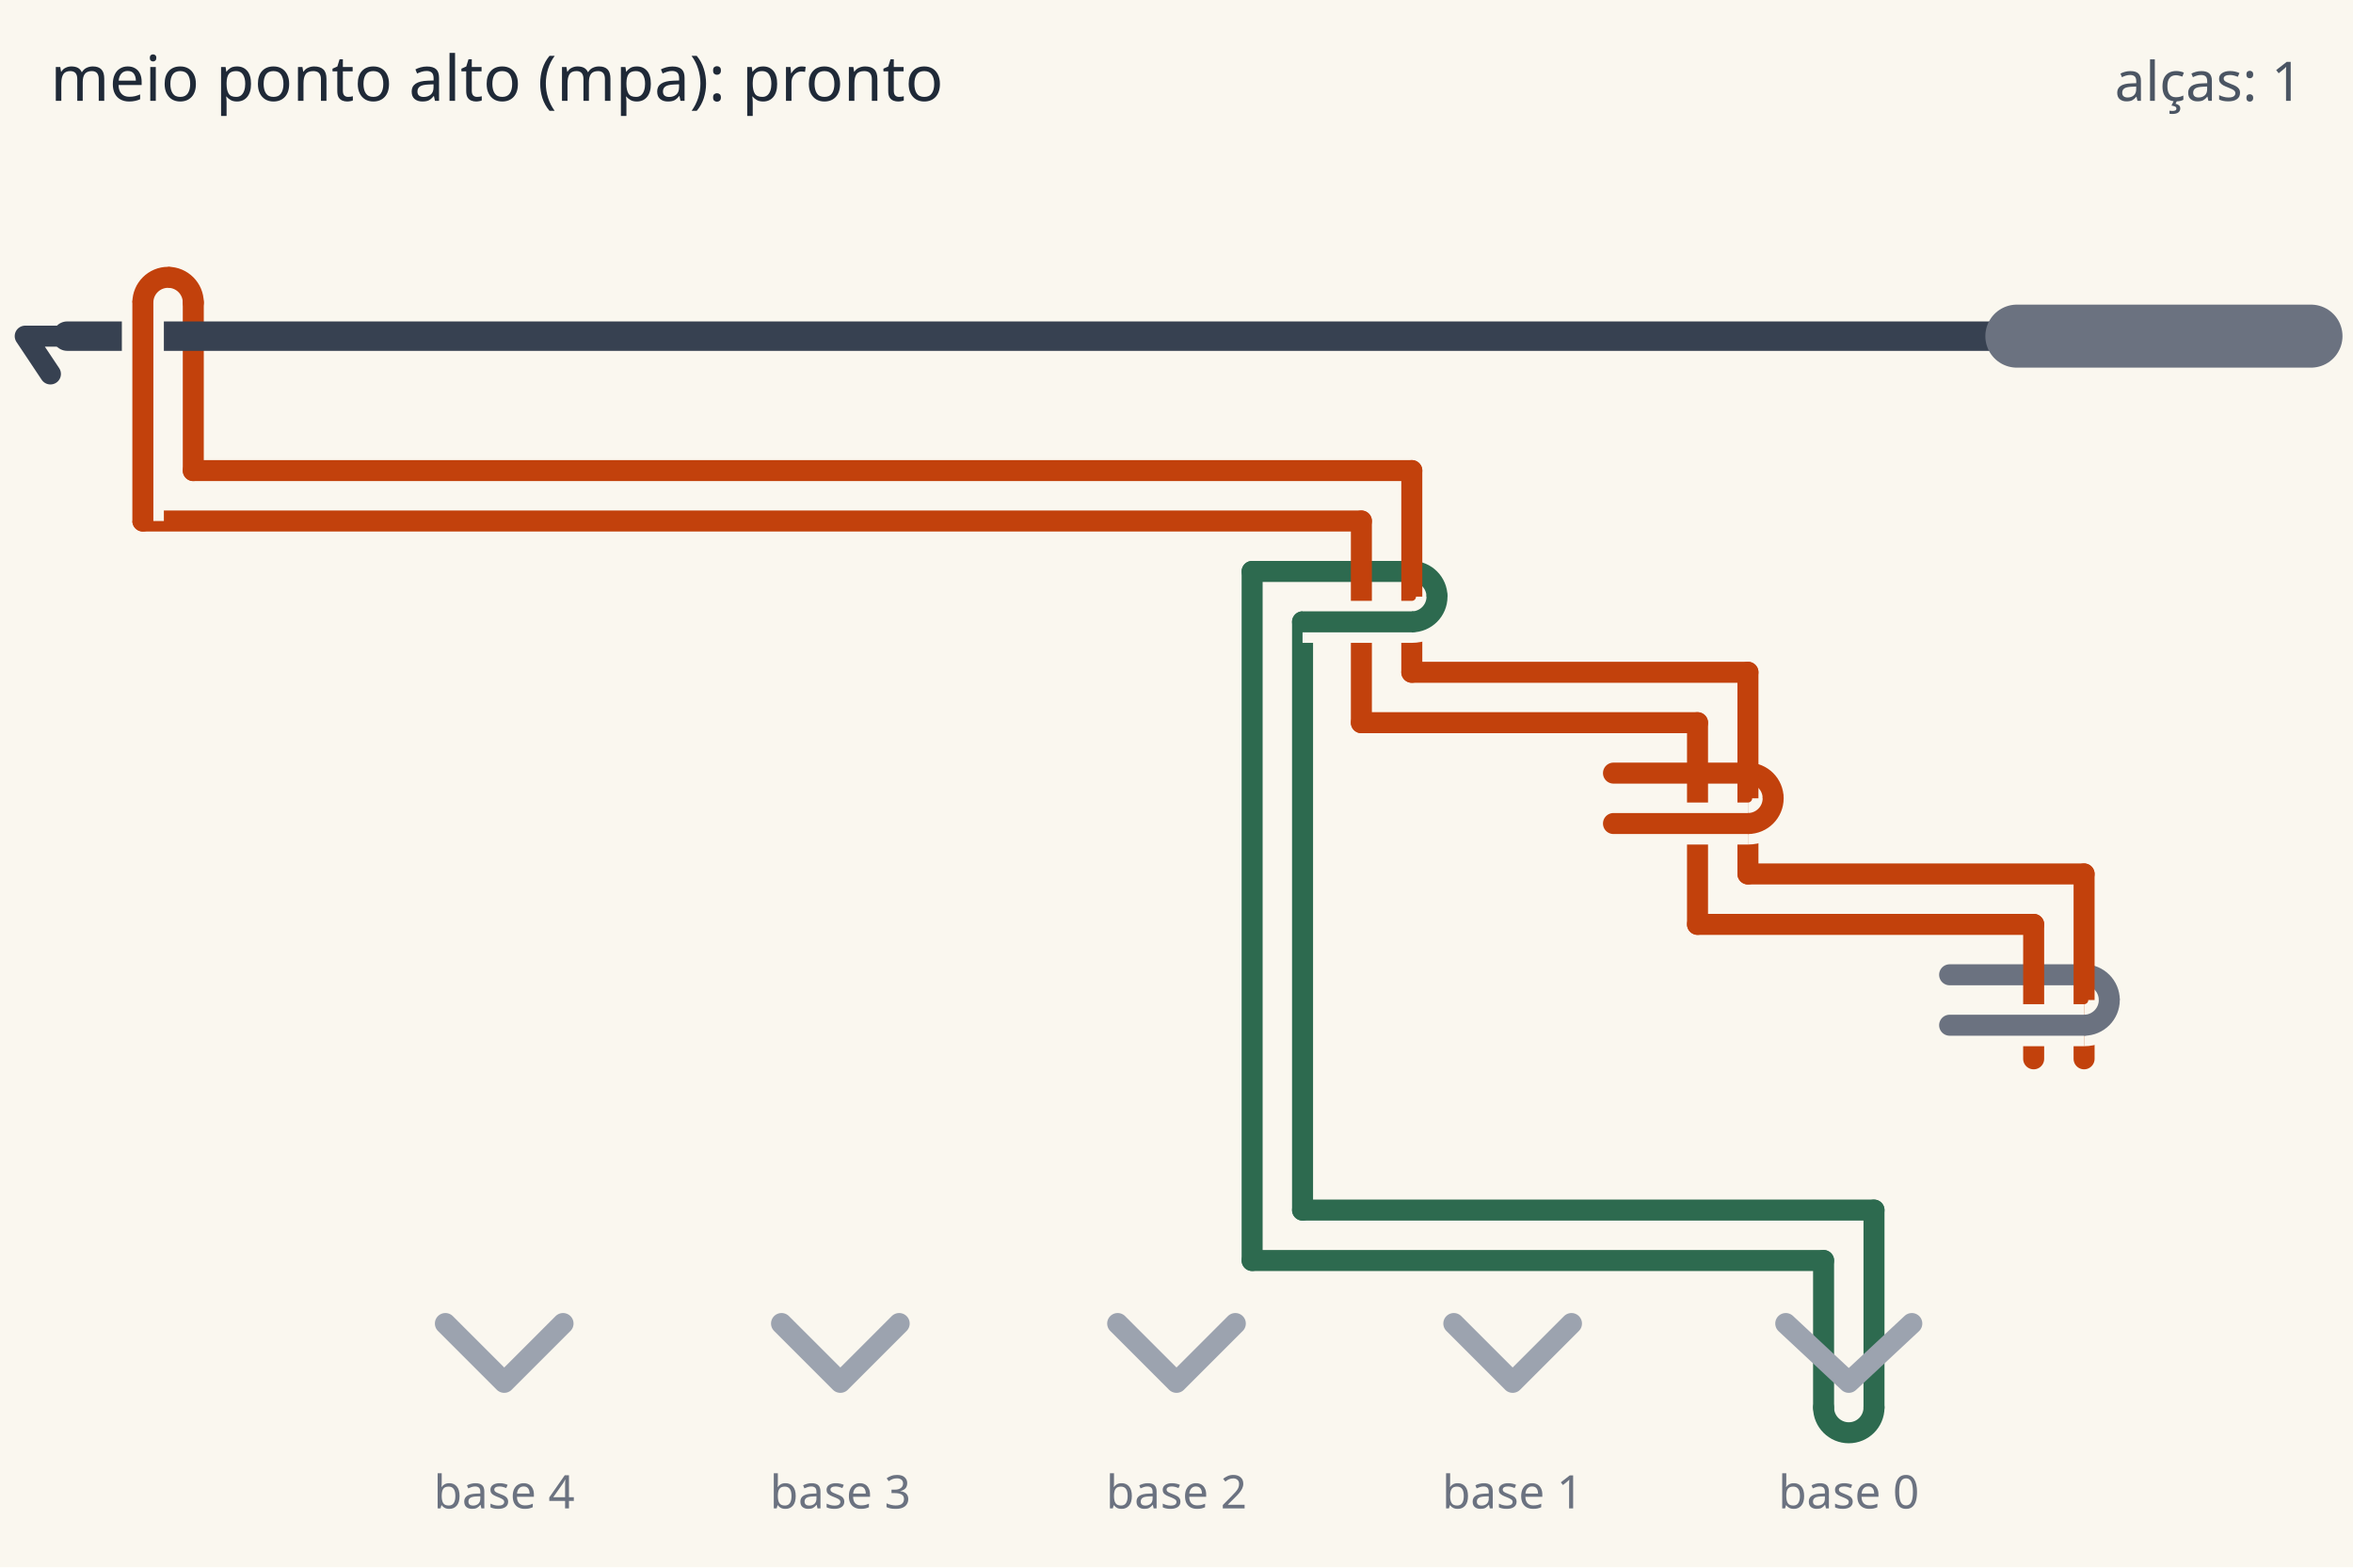
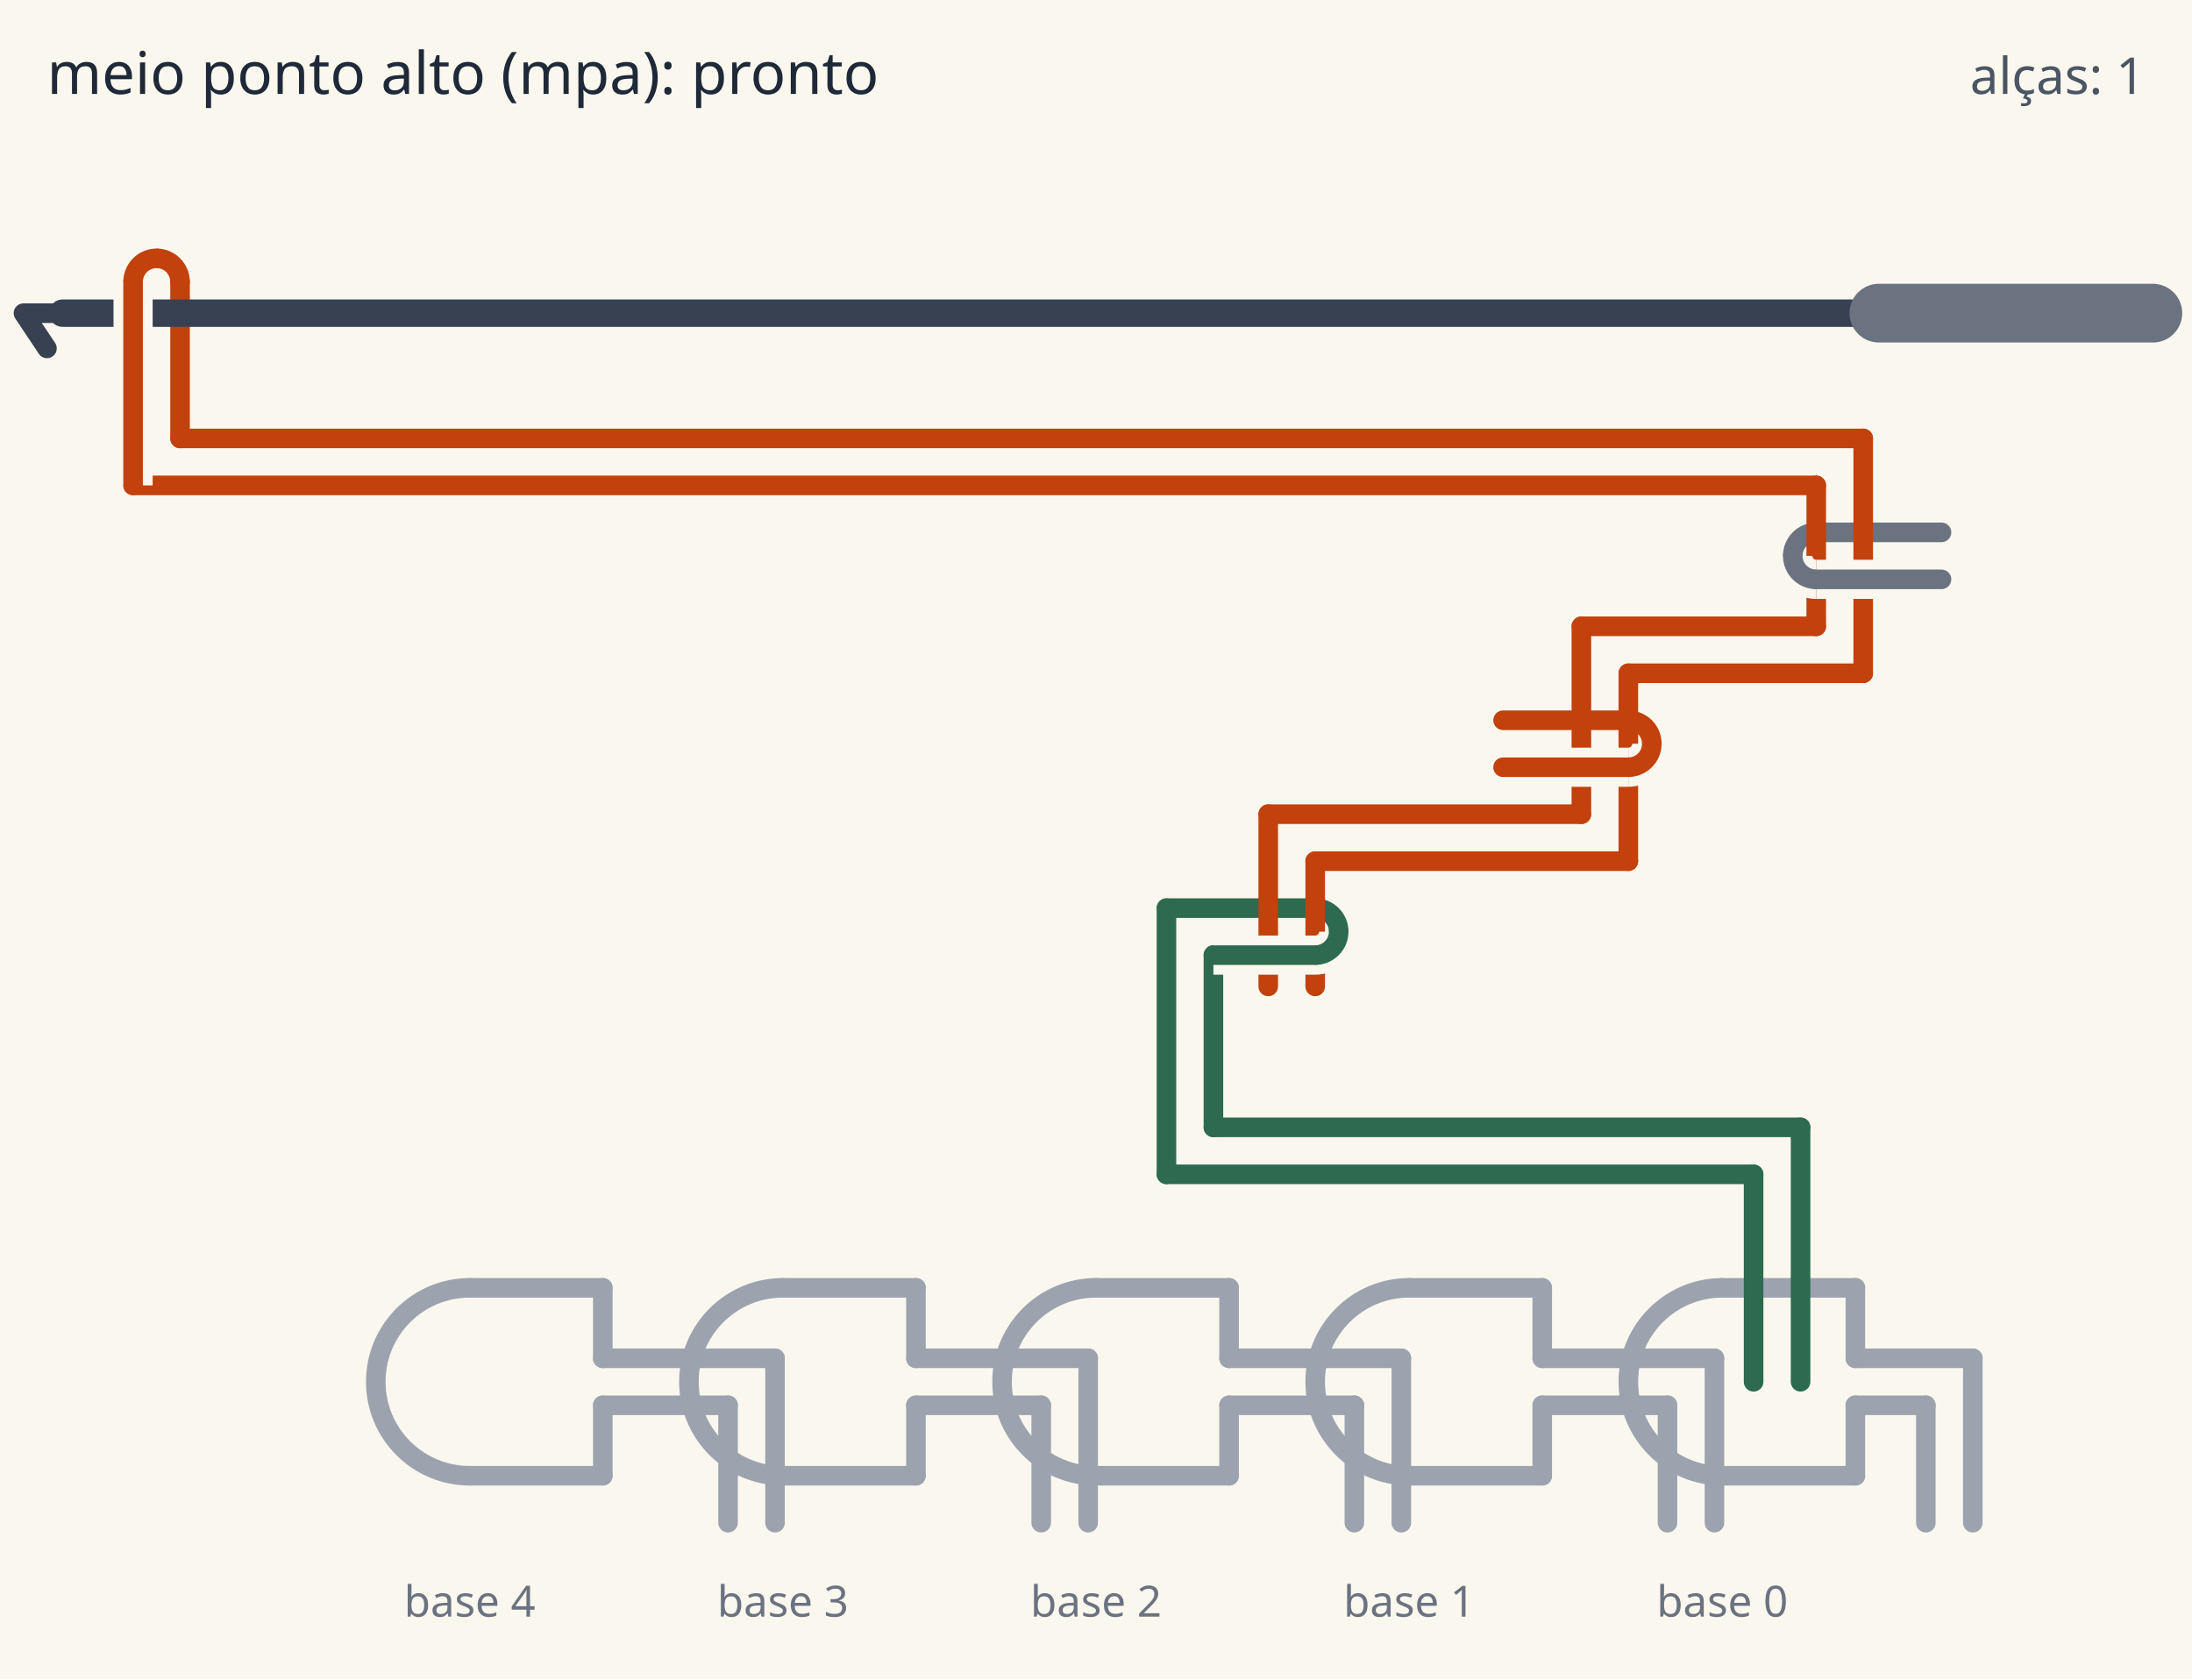
- <svg xmlns="http://www.w3.org/2000/svg" viewBox="0 0 560.0 373.0" width="560.0" height="373.0" font-family="sans-serif">
+ <svg xmlns="http://www.w3.org/2000/svg" viewBox="0 0 560.0 429.0" width="560.0" height="429.0" font-family="sans-serif">
  <rect width="100%" height="100%" fill="#faf7ef" />
  <text x="12" y="24" font-size="15" fill="#1f2937">meio ponto alto (mpa): pronto</text>
  <text x="548.0" y="24" font-size="13" text-anchor="end" fill="#4b5563">alças: 1</text>
-   <text x="440.0" y="359.0" font-size="11" text-anchor="middle" fill="#6b7280">base 0</text>
-   <text x="360.0" y="359.0" font-size="11" text-anchor="middle" fill="#6b7280">base 1</text>
-   <text x="280.0" y="359.0" font-size="11" text-anchor="middle" fill="#6b7280">base 2</text>
-   <text x="200.0" y="359.0" font-size="11" text-anchor="middle" fill="#6b7280">base 3</text>
-   <text x="120.0" y="359.0" font-size="11" text-anchor="middle" fill="#6b7280">base 4</text>
-   <path data-bend="0" data-side="back" d="M 496.0 232.0 A 6 6 0 0 1 502.0 238.0" fill="none" stroke="#6b7280" stroke-width="5" stroke-linecap="round" />
-   <line data-pair="0" data-side="back" data-seg="0" data-loop="0" data-kind="initial" data-on-hook="0" data-part="back" data-cx="496.0" data-cy="238.0" data-hx="483.0" data-hw="19.0" x1="496.0" y1="232.0" x2="464.0" y2="232.0" stroke="#6b7280" stroke-width="5" stroke-linecap="round" />
+   <text x="440.0" y="413.0" font-size="11" text-anchor="middle" fill="#6b7280">base 0</text>
+   <text x="360.0" y="413.0" font-size="11" text-anchor="middle" fill="#6b7280">base 1</text>
+   <text x="280.0" y="413.0" font-size="11" text-anchor="middle" fill="#6b7280">base 2</text>
+   <text x="200.0" y="413.0" font-size="11" text-anchor="middle" fill="#6b7280">base 3</text>
+   <text x="120.0" y="413.0" font-size="11" text-anchor="middle" fill="#6b7280">base 4</text>
+   <path data-bend="0" data-side="back" d="M 464.0 136.0 A 6 6 0 0 0 458.0 142.0" fill="none" stroke="#6b7280" stroke-width="5" stroke-linecap="round" />
+   <line data-pair="0" data-side="back" data-seg="0" data-loop="0" data-kind="initial" data-on-hook="0" data-part="back" data-cx="464.0" data-cy="142.0" data-hx="477.0" data-hw="19.0" x1="464.0" y1="136.0" x2="496.0" y2="136.0" stroke="#6b7280" stroke-width="5" stroke-linecap="round" />
  <path data-bend="1" data-side="back" d="M 416.0 184.0 A 6 6 0 0 1 422.0 190.0" fill="none" stroke="#c2410c" stroke-width="5" stroke-linecap="round" />
  <line data-pair="1" data-side="back" data-seg="0" data-loop="1" data-kind="yo" data-on-hook="0" data-part="back" data-cx="416.0" data-cy="190.0" data-hx="403.0" data-hw="19.0" x1="416.0" y1="184.0" x2="384.0" y2="184.0" stroke="#c2410c" stroke-width="5" stroke-linecap="round" />
-   <path data-bend="2" data-side="back" d="M 336.0 136.0 A 6 6 0 0 1 342.0 142.0" fill="none" stroke="#2d6a4f" stroke-width="5" stroke-linecap="round" />
-   <line data-pair="2" data-side="back" data-seg="0" data-loop="2" data-kind="pulled" data-on-hook="0" data-part="back" data-cx="336.0" data-cy="142.0" data-hx="323.0" data-hw="19.0" x1="336.0" y1="136.0" x2="298.0" y2="136.0" stroke="#2d6a4f" stroke-width="5" stroke-linecap="round" />
+   <path data-bend="2" data-side="back" d="M 336.0 232.0 A 6 6 0 0 1 342.0 238.0" fill="none" stroke="#2d6a4f" stroke-width="5" stroke-linecap="round" />
+   <line data-pair="2" data-side="back" data-seg="0" data-loop="2" data-kind="pulled" data-on-hook="0" data-part="back" data-cx="336.0" data-cy="238.0" data-hx="323.0" data-hw="19.0" x1="336.0" y1="232.0" x2="298.0" y2="232.0" stroke="#2d6a4f" stroke-width="5" stroke-linecap="round" />
  <path data-bend="3" data-side="back" d="M 46.0 72 A 6 6 0 0 0 40.0 66" fill="none" stroke="#c2410c" stroke-width="5" stroke-linecap="round" />
  <line data-pair="3" data-side="back" data-seg="0" data-strand="3" data-draw="1" data-loop="3" data-kind="yo" data-on-hook="1" data-part="back" data-cx="40.0" data-cy="80" x1="46.0" y1="72.0" x2="46.0" y2="112.0" stroke="#c2410c" stroke-width="5" stroke-linecap="round" />
  <line data-hook="1" x1="544.0" y1="80" x2="16.0" y2="80" stroke="#374151" stroke-width="7" stroke-linecap="round" />
  <line data-hook-handle="1" x1="550.0" y1="80" x2="480.0" y2="80" stroke="#6b7280" stroke-width="15" stroke-linecap="round" />
  <path data-hook-tip="1" d="M 18.0 80 L 6.0 80 L 12.0 89" fill="none" stroke="#374151" stroke-width="5" stroke-linecap="round" stroke-linejoin="round" />
-   <line data-pair="2" data-side="back" data-seg="1" data-leg="2" data-base="0" x1="298.0" y1="136.0" x2="298.0" y2="300.0" stroke="#2d6a4f" stroke-width="5" stroke-linecap="round" />
-   <line data-pair="2" data-side="back" data-seg="2" data-leg="2" data-base="0" x1="298.0" y1="300.0" x2="434.0" y2="300.0" stroke="#2d6a4f" stroke-width="5" stroke-linecap="round" />
-   <line data-pair="2" data-side="back" data-seg="3" data-leg="2" data-base="0" x1="434.0" y1="300.0" x2="434.0" y2="335.0" stroke="#2d6a4f" stroke-width="5" stroke-linecap="round" />
-   <line data-pair="2" data-side="front" data-seg="1" data-leg="2" data-base="0" x1="310.0" y1="148.0" x2="310.0" y2="288.0" stroke="#2d6a4f" stroke-width="5" stroke-linecap="round" />
-   <line data-pair="2" data-side="front" data-seg="2" data-leg="2" data-base="0" x1="310.0" y1="288.0" x2="446.0" y2="288.0" stroke="#2d6a4f" stroke-width="5" stroke-linecap="round" />
-   <line data-pair="2" data-side="front" data-seg="3" data-leg="2" data-base="0" x1="446.0" y1="288.0" x2="446.0" y2="335.0" stroke="#2d6a4f" stroke-width="5" stroke-linecap="round" />
-   <line data-pair="3" data-side="back" data-seg="1" data-strand="3" data-draw="1" x1="46.0" y1="112.0" x2="336.0" y2="112.0" stroke="#c2410c" stroke-width="5" stroke-linecap="round" />
-   <line data-pair="3" data-side="back" data-seg="2" data-strand="3" data-draw="1" data-through="2" x1="336.0" y1="112.0" x2="336.0" y2="160.0" stroke="#c2410c" stroke-width="5" stroke-linecap="round" />
-   <line data-pair="3" data-side="back" data-seg="3" data-strand="3" data-draw="1" x1="336.0" y1="160.0" x2="416.0" y2="160.0" stroke="#c2410c" stroke-width="5" stroke-linecap="round" />
-   <line data-pair="3" data-side="back" data-seg="4" data-strand="3" data-draw="1" data-through="1" x1="416.0" y1="160.0" x2="416.0" y2="208.0" stroke="#c2410c" stroke-width="5" stroke-linecap="round" />
-   <line data-pair="3" data-side="back" data-seg="5" data-strand="3" data-draw="1" x1="416.0" y1="208.0" x2="496.0" y2="208.0" stroke="#c2410c" stroke-width="5" stroke-linecap="round" />
-   <line data-pair="3" data-side="back" data-seg="6" data-strand="3" data-draw="1" data-through="0" x1="496.0" y1="208.0" x2="496.0" y2="252.0" stroke="#c2410c" stroke-width="5" stroke-linecap="round" />
-   <line data-pair="3" data-side="front" data-seg="1" data-strand="3" data-draw="1" x1="34.0" y1="124.0" x2="324.0" y2="124.0" stroke="#c2410c" stroke-width="5" stroke-linecap="round" />
-   <line data-pair="3" data-side="front" data-seg="2" data-strand="3" data-draw="1" data-through="2" x1="324.0" y1="124.0" x2="324.0" y2="172.0" stroke="#c2410c" stroke-width="5" stroke-linecap="round" />
-   <line data-pair="3" data-side="front" data-seg="3" data-strand="3" data-draw="1" x1="324.0" y1="172.0" x2="404.0" y2="172.0" stroke="#c2410c" stroke-width="5" stroke-linecap="round" />
-   <line data-pair="3" data-side="front" data-seg="4" data-strand="3" data-draw="1" data-through="1" x1="404.0" y1="172.0" x2="404.0" y2="220.0" stroke="#c2410c" stroke-width="5" stroke-linecap="round" />
-   <line data-pair="3" data-side="front" data-seg="5" data-strand="3" data-draw="1" x1="404.0" y1="220.0" x2="484.0" y2="220.0" stroke="#c2410c" stroke-width="5" stroke-linecap="round" />
-   <line data-pair="3" data-side="front" data-seg="6" data-strand="3" data-draw="1" data-through="0" x1="484.0" y1="220.0" x2="484.0" y2="252.0" stroke="#c2410c" stroke-width="5" stroke-linecap="round" />
-   <path data-leg-curve="2" data-base="0" d="M 446.0 335.0 A 6 6 0 0 1 434.0 335.0" fill="none" stroke="#2d6a4f" stroke-width="5" stroke-linecap="round" />
-   <path data-base-top="0" data-cx="440.0" data-hw="15.0" d="M 425.0 315.0 L 440.0 329.0 L 455.0 315.0" fill="none" stroke="#9ca3af" stroke-width="5" stroke-linecap="round" stroke-linejoin="round" />
-   <path data-base-top="1" data-cx="360.0" data-hw="14.0" d="M 346.0 315.0 L 360.0 329.0 L 374.0 315.0" fill="none" stroke="#9ca3af" stroke-width="5" stroke-linecap="round" stroke-linejoin="round" />
-   <path data-base-top="2" data-cx="280.0" data-hw="14.0" d="M 266.0 315.0 L 280.0 329.0 L 294.0 315.0" fill="none" stroke="#9ca3af" stroke-width="5" stroke-linecap="round" stroke-linejoin="round" />
-   <path data-base-top="3" data-cx="200.0" data-hw="14.0" d="M 186.0 315.0 L 200.0 329.0 L 214.0 315.0" fill="none" stroke="#9ca3af" stroke-width="5" stroke-linecap="round" stroke-linejoin="round" />
-   <path data-base-top="4" data-cx="120.0" data-hw="14.0" d="M 106.0 315.0 L 120.0 329.0 L 134.0 315.0" fill="none" stroke="#9ca3af" stroke-width="5" stroke-linecap="round" stroke-linejoin="round" />
-   <path d="M 502.0 238.0 A 6 6 0 0 1 496.0 244.0" stroke="#faf7ef" stroke-width="10" stroke-linecap="butt" fill="none" />
-   <path data-bend="0" data-side="front" d="M 502.0 238.0 A 6 6 0 0 1 496.0 244.0" fill="none" stroke="#6b7280" stroke-width="5" stroke-linecap="round" />
-   <line x1="496.0" y1="244.0" x2="464.0" y2="244.0" stroke="#faf7ef" stroke-width="10" stroke-linecap="butt" fill="none" />
-   <line data-pair="0" data-side="front" data-seg="0" data-loop="0" data-kind="initial" data-on-hook="0" data-part="front" data-cx="496.0" data-cy="238.0" data-hx="483.0" data-hw="19.0" x1="496.0" y1="244.0" x2="464.0" y2="244.0" stroke="#6b7280" stroke-width="5" stroke-linecap="round" />
+   <path data-base-top="0" data-cx="440.0" data-cy="353.0" data-hx="445.0" data-hw="21.0" d="M 440.0 329.0 A 24 24 0 0 0 440.0 377.0" fill="none" stroke="#9ca3af" stroke-width="5" stroke-linecap="round" />
+   <path data-base-top="1" data-cx="360.0" data-cy="353.0" data-hx="365.0" data-hw="21.0" d="M 360.0 329.0 A 24 24 0 0 0 360.0 377.0" fill="none" stroke="#9ca3af" stroke-width="5" stroke-linecap="round" />
+   <path data-base-top="2" data-cx="280.0" data-cy="353.0" data-hx="285.0" data-hw="21.0" d="M 280.0 329.0 A 24 24 0 0 0 280.0 377.0" fill="none" stroke="#9ca3af" stroke-width="5" stroke-linecap="round" />
+   <path data-base-top="3" data-cx="200.0" data-cy="353.0" data-hx="205.0" data-hw="21.0" d="M 200.0 329.0 A 24 24 0 0 0 200.0 377.0" fill="none" stroke="#9ca3af" stroke-width="5" stroke-linecap="round" />
+   <path data-base-top="4" data-cx="120.0" data-cy="353.0" data-hx="125.0" data-hw="21.0" d="M 120.0 329.0 A 24 24 0 0 0 120.0 377.0" fill="none" stroke="#9ca3af" stroke-width="5" stroke-linecap="round" />
+   <line data-base-line="0" data-seg="0" x1="440.0" y1="329.0" x2="474.0" y2="329.0" stroke="#9ca3af" stroke-width="5" stroke-linecap="round" />
+   <line data-base-line="0" data-seg="1" x1="474.0" y1="329.0" x2="474.0" y2="347.0" stroke="#9ca3af" stroke-width="5" stroke-linecap="round" />
+   <line data-base-line="0" data-seg="2" x1="474.0" y1="347.0" x2="504.0" y2="347.0" stroke="#9ca3af" stroke-width="5" stroke-linecap="round" />
+   <line data-base-line="0" data-seg="3" x1="504.0" y1="347.0" x2="504.0" y2="389.0" stroke="#9ca3af" stroke-width="5" stroke-linecap="round" />
+   <line data-base-line="0" data-seg="4" x1="440.0" y1="377.0" x2="474.0" y2="377.0" stroke="#9ca3af" stroke-width="5" stroke-linecap="round" />
+   <line data-base-line="0" data-seg="5" x1="474.0" y1="377.0" x2="474.0" y2="359.0" stroke="#9ca3af" stroke-width="5" stroke-linecap="round" />
+   <line data-base-line="0" data-seg="6" x1="474.0" y1="359.0" x2="492.0" y2="359.0" stroke="#9ca3af" stroke-width="5" stroke-linecap="round" />
+   <line data-base-line="0" data-seg="7" x1="492.0" y1="359.0" x2="492.0" y2="389.0" stroke="#9ca3af" stroke-width="5" stroke-linecap="round" />
+   <line data-base-line="1" data-seg="0" x1="360.0" y1="329.0" x2="394.0" y2="329.0" stroke="#9ca3af" stroke-width="5" stroke-linecap="round" />
+   <line data-base-line="1" data-seg="1" x1="394.0" y1="329.0" x2="394.0" y2="347.0" stroke="#9ca3af" stroke-width="5" stroke-linecap="round" />
+   <line data-base-line="1" data-seg="2" x1="394.0" y1="347.0" x2="438.0" y2="347.0" stroke="#9ca3af" stroke-width="5" stroke-linecap="round" />
+   <line data-base-line="1" data-seg="3" x1="438.0" y1="347.0" x2="438.0" y2="389.0" stroke="#9ca3af" stroke-width="5" stroke-linecap="round" />
+   <line data-base-line="1" data-seg="4" x1="360.0" y1="377.0" x2="394.0" y2="377.0" stroke="#9ca3af" stroke-width="5" stroke-linecap="round" />
+   <line data-base-line="1" data-seg="5" x1="394.0" y1="377.0" x2="394.0" y2="359.0" stroke="#9ca3af" stroke-width="5" stroke-linecap="round" />
+   <line data-base-line="1" data-seg="6" x1="394.0" y1="359.0" x2="426.0" y2="359.0" stroke="#9ca3af" stroke-width="5" stroke-linecap="round" />
+   <line data-base-line="1" data-seg="7" x1="426.0" y1="359.0" x2="426.0" y2="389.0" stroke="#9ca3af" stroke-width="5" stroke-linecap="round" />
+   <line data-base-line="2" data-seg="0" x1="280.0" y1="329.0" x2="314.0" y2="329.0" stroke="#9ca3af" stroke-width="5" stroke-linecap="round" />
+   <line data-base-line="2" data-seg="1" x1="314.0" y1="329.0" x2="314.0" y2="347.0" stroke="#9ca3af" stroke-width="5" stroke-linecap="round" />
+   <line data-base-line="2" data-seg="2" x1="314.0" y1="347.0" x2="358.0" y2="347.0" stroke="#9ca3af" stroke-width="5" stroke-linecap="round" />
+   <line data-base-line="2" data-seg="3" x1="358.0" y1="347.0" x2="358.0" y2="389.0" stroke="#9ca3af" stroke-width="5" stroke-linecap="round" />
+   <line data-base-line="2" data-seg="4" x1="280.0" y1="377.0" x2="314.0" y2="377.0" stroke="#9ca3af" stroke-width="5" stroke-linecap="round" />
+   <line data-base-line="2" data-seg="5" x1="314.0" y1="377.0" x2="314.0" y2="359.0" stroke="#9ca3af" stroke-width="5" stroke-linecap="round" />
+   <line data-base-line="2" data-seg="6" x1="314.0" y1="359.0" x2="346.0" y2="359.0" stroke="#9ca3af" stroke-width="5" stroke-linecap="round" />
+   <line data-base-line="2" data-seg="7" x1="346.0" y1="359.0" x2="346.0" y2="389.0" stroke="#9ca3af" stroke-width="5" stroke-linecap="round" />
+   <line data-base-line="3" data-seg="0" x1="200.0" y1="329.0" x2="234.0" y2="329.0" stroke="#9ca3af" stroke-width="5" stroke-linecap="round" />
+   <line data-base-line="3" data-seg="1" x1="234.0" y1="329.0" x2="234.0" y2="347.0" stroke="#9ca3af" stroke-width="5" stroke-linecap="round" />
+   <line data-base-line="3" data-seg="2" x1="234.0" y1="347.0" x2="278.0" y2="347.0" stroke="#9ca3af" stroke-width="5" stroke-linecap="round" />
+   <line data-base-line="3" data-seg="3" x1="278.0" y1="347.0" x2="278.0" y2="389.0" stroke="#9ca3af" stroke-width="5" stroke-linecap="round" />
+   <line data-base-line="3" data-seg="4" x1="200.0" y1="377.0" x2="234.0" y2="377.0" stroke="#9ca3af" stroke-width="5" stroke-linecap="round" />
+   <line data-base-line="3" data-seg="5" x1="234.0" y1="377.0" x2="234.0" y2="359.0" stroke="#9ca3af" stroke-width="5" stroke-linecap="round" />
+   <line data-base-line="3" data-seg="6" x1="234.0" y1="359.0" x2="266.0" y2="359.0" stroke="#9ca3af" stroke-width="5" stroke-linecap="round" />
+   <line data-base-line="3" data-seg="7" x1="266.0" y1="359.0" x2="266.0" y2="389.0" stroke="#9ca3af" stroke-width="5" stroke-linecap="round" />
+   <line data-base-line="4" data-seg="0" x1="120.0" y1="329.0" x2="154.0" y2="329.0" stroke="#9ca3af" stroke-width="5" stroke-linecap="round" />
+   <line data-base-line="4" data-seg="1" x1="154.0" y1="329.0" x2="154.0" y2="347.0" stroke="#9ca3af" stroke-width="5" stroke-linecap="round" />
+   <line data-base-line="4" data-seg="2" x1="154.0" y1="347.0" x2="198.0" y2="347.0" stroke="#9ca3af" stroke-width="5" stroke-linecap="round" />
+   <line data-base-line="4" data-seg="3" x1="198.0" y1="347.0" x2="198.0" y2="389.0" stroke="#9ca3af" stroke-width="5" stroke-linecap="round" />
+   <line data-base-line="4" data-seg="4" x1="120.0" y1="377.0" x2="154.0" y2="377.0" stroke="#9ca3af" stroke-width="5" stroke-linecap="round" />
+   <line data-base-line="4" data-seg="5" x1="154.0" y1="377.0" x2="154.0" y2="359.0" stroke="#9ca3af" stroke-width="5" stroke-linecap="round" />
+   <line data-base-line="4" data-seg="6" x1="154.0" y1="359.0" x2="186.0" y2="359.0" stroke="#9ca3af" stroke-width="5" stroke-linecap="round" />
+   <line data-base-line="4" data-seg="7" x1="186.0" y1="359.0" x2="186.0" y2="389.0" stroke="#9ca3af" stroke-width="5" stroke-linecap="round" />
+   <line data-pair="2" data-side="back" data-seg="1" data-leg="2" data-base="0" x1="298.0" y1="232.0" x2="298.0" y2="300.0" stroke="#2d6a4f" stroke-width="5" stroke-linecap="round" />
+   <line data-pair="2" data-side="back" data-seg="2" data-leg="2" data-base="0" x1="298.0" y1="300.0" x2="448.0" y2="300.0" stroke="#2d6a4f" stroke-width="5" stroke-linecap="round" />
+   <line data-pair="2" data-side="back" data-seg="3" data-leg="2" data-base="0" x1="448.0" y1="300.0" x2="448.0" y2="353.0" stroke="#2d6a4f" stroke-width="5" stroke-linecap="round" />
+   <line data-pair="2" data-side="front" data-seg="1" data-leg="2" data-base="0" x1="310.0" y1="244.0" x2="310.0" y2="288.0" stroke="#2d6a4f" stroke-width="5" stroke-linecap="round" />
+   <line data-pair="2" data-side="front" data-seg="2" data-leg="2" data-base="0" x1="310.0" y1="288.0" x2="460.0" y2="288.0" stroke="#2d6a4f" stroke-width="5" stroke-linecap="round" />
+   <line data-pair="2" data-side="front" data-seg="3" data-leg="2" data-base="0" x1="460.0" y1="288.0" x2="460.0" y2="353.0" stroke="#2d6a4f" stroke-width="5" stroke-linecap="round" />
+   <line data-pair="3" data-side="back" data-seg="1" data-strand="3" data-draw="1" x1="46.0" y1="112.0" x2="476.0" y2="112.0" stroke="#c2410c" stroke-width="5" stroke-linecap="round" />
+   <line data-pair="3" data-side="back" data-seg="2" data-strand="3" data-draw="1" data-through="0" x1="476.0" y1="112.0" x2="476.0" y2="172.0" stroke="#c2410c" stroke-width="5" stroke-linecap="round" />
+   <line data-pair="3" data-side="back" data-seg="3" data-strand="3" data-draw="1" x1="476.0" y1="172.0" x2="416.0" y2="172.0" stroke="#c2410c" stroke-width="5" stroke-linecap="round" />
+   <line data-pair="3" data-side="back" data-seg="4" data-strand="3" data-draw="1" data-through="1" x1="416.0" y1="172.0" x2="416.0" y2="220.0" stroke="#c2410c" stroke-width="5" stroke-linecap="round" />
+   <line data-pair="3" data-side="back" data-seg="5" data-strand="3" data-draw="1" x1="416.0" y1="220.0" x2="336.0" y2="220.0" stroke="#c2410c" stroke-width="5" stroke-linecap="round" />
+   <line data-pair="3" data-side="back" data-seg="6" data-strand="3" data-draw="1" data-through="2" x1="336.0" y1="220.0" x2="336.0" y2="252.0" stroke="#c2410c" stroke-width="5" stroke-linecap="round" />
+   <line data-pair="3" data-side="front" data-seg="1" data-strand="3" data-draw="1" x1="34.0" y1="124.0" x2="464.0" y2="124.0" stroke="#c2410c" stroke-width="5" stroke-linecap="round" />
+   <line data-pair="3" data-side="front" data-seg="2" data-strand="3" data-draw="1" data-through="0" x1="464.0" y1="124.0" x2="464.0" y2="160.0" stroke="#c2410c" stroke-width="5" stroke-linecap="round" />
+   <line data-pair="3" data-side="front" data-seg="3" data-strand="3" data-draw="1" x1="464.0" y1="160.0" x2="404.0" y2="160.0" stroke="#c2410c" stroke-width="5" stroke-linecap="round" />
+   <line data-pair="3" data-side="front" data-seg="4" data-strand="3" data-draw="1" data-through="1" x1="404.0" y1="160.0" x2="404.0" y2="208.0" stroke="#c2410c" stroke-width="5" stroke-linecap="round" />
+   <line data-pair="3" data-side="front" data-seg="5" data-strand="3" data-draw="1" x1="404.0" y1="208.0" x2="324.0" y2="208.0" stroke="#c2410c" stroke-width="5" stroke-linecap="round" />
+   <line data-pair="3" data-side="front" data-seg="6" data-strand="3" data-draw="1" data-through="2" x1="324.0" y1="208.0" x2="324.0" y2="252.0" stroke="#c2410c" stroke-width="5" stroke-linecap="round" />
+   <path d="M 458.0 142.0 A 6 6 0 0 0 464.0 148.0" stroke="#faf7ef" stroke-width="10" stroke-linecap="butt" fill="none" />
+   <path data-bend="0" data-side="front" d="M 458.0 142.0 A 6 6 0 0 0 464.0 148.0" fill="none" stroke="#6b7280" stroke-width="5" stroke-linecap="round" />
+   <line x1="464.0" y1="148.0" x2="496.0" y2="148.0" stroke="#faf7ef" stroke-width="10" stroke-linecap="butt" fill="none" />
+   <line data-pair="0" data-side="front" data-seg="0" data-loop="0" data-kind="initial" data-on-hook="0" data-part="front" data-cx="464.0" data-cy="142.0" data-hx="477.0" data-hw="19.0" x1="464.0" y1="148.0" x2="496.0" y2="148.0" stroke="#6b7280" stroke-width="5" stroke-linecap="round" />
  <path d="M 422.0 190.0 A 6 6 0 0 1 416.0 196.0" stroke="#faf7ef" stroke-width="10" stroke-linecap="butt" fill="none" />
  <path data-bend="1" data-side="front" d="M 422.0 190.0 A 6 6 0 0 1 416.0 196.0" fill="none" stroke="#c2410c" stroke-width="5" stroke-linecap="round" />
  <line x1="416.0" y1="196.0" x2="384.0" y2="196.0" stroke="#faf7ef" stroke-width="10" stroke-linecap="butt" fill="none" />
  <line data-pair="1" data-side="front" data-seg="0" data-loop="1" data-kind="yo" data-on-hook="0" data-part="front" data-cx="416.0" data-cy="190.0" data-hx="403.0" data-hw="19.0" x1="416.0" y1="196.0" x2="384.0" y2="196.0" stroke="#c2410c" stroke-width="5" stroke-linecap="round" />
-   <path d="M 342.0 142.0 A 6 6 0 0 1 336.0 148.0" stroke="#faf7ef" stroke-width="10" stroke-linecap="butt" fill="none" />
-   <path data-bend="2" data-side="front" d="M 342.0 142.0 A 6 6 0 0 1 336.0 148.0" fill="none" stroke="#2d6a4f" stroke-width="5" stroke-linecap="round" />
-   <line x1="336.0" y1="148.0" x2="310.0" y2="148.0" stroke="#faf7ef" stroke-width="10" stroke-linecap="butt" fill="none" />
-   <line data-pair="2" data-side="front" data-seg="0" data-loop="2" data-kind="pulled" data-on-hook="0" data-part="front" data-cx="336.0" data-cy="142.0" data-hx="323.0" data-hw="19.0" x1="336.0" y1="148.0" x2="310.0" y2="148.0" stroke="#2d6a4f" stroke-width="5" stroke-linecap="round" />
+   <path d="M 342.0 238.0 A 6 6 0 0 1 336.0 244.0" stroke="#faf7ef" stroke-width="10" stroke-linecap="butt" fill="none" />
+   <path data-bend="2" data-side="front" d="M 342.0 238.0 A 6 6 0 0 1 336.0 244.0" fill="none" stroke="#2d6a4f" stroke-width="5" stroke-linecap="round" />
+   <line x1="336.0" y1="244.0" x2="310.0" y2="244.0" stroke="#faf7ef" stroke-width="10" stroke-linecap="butt" fill="none" />
+   <line data-pair="2" data-side="front" data-seg="0" data-loop="2" data-kind="pulled" data-on-hook="0" data-part="front" data-cx="336.0" data-cy="238.0" data-hx="323.0" data-hw="19.0" x1="336.0" y1="244.0" x2="310.0" y2="244.0" stroke="#2d6a4f" stroke-width="5" stroke-linecap="round" />
  <path d="M 40.0 66 A 6 6 0 0 0 34.0 72" stroke="#faf7ef" stroke-width="10" stroke-linecap="butt" fill="none" />
  <path data-bend="3" data-side="front" d="M 40.0 66 A 6 6 0 0 0 34.0 72" fill="none" stroke="#c2410c" stroke-width="5" stroke-linecap="round" />
  <line x1="34.0" y1="72.0" x2="34.0" y2="124.0" stroke="#faf7ef" stroke-width="10" stroke-linecap="butt" fill="none" />
  <line data-pair="3" data-side="front" data-seg="0" data-strand="3" data-draw="1" data-loop="3" data-kind="yo" data-on-hook="1" data-part="front" data-cx="40.0" data-cy="80" x1="34.0" y1="72.0" x2="34.0" y2="124.0" stroke="#c2410c" stroke-width="5" stroke-linecap="round" />
</svg>
